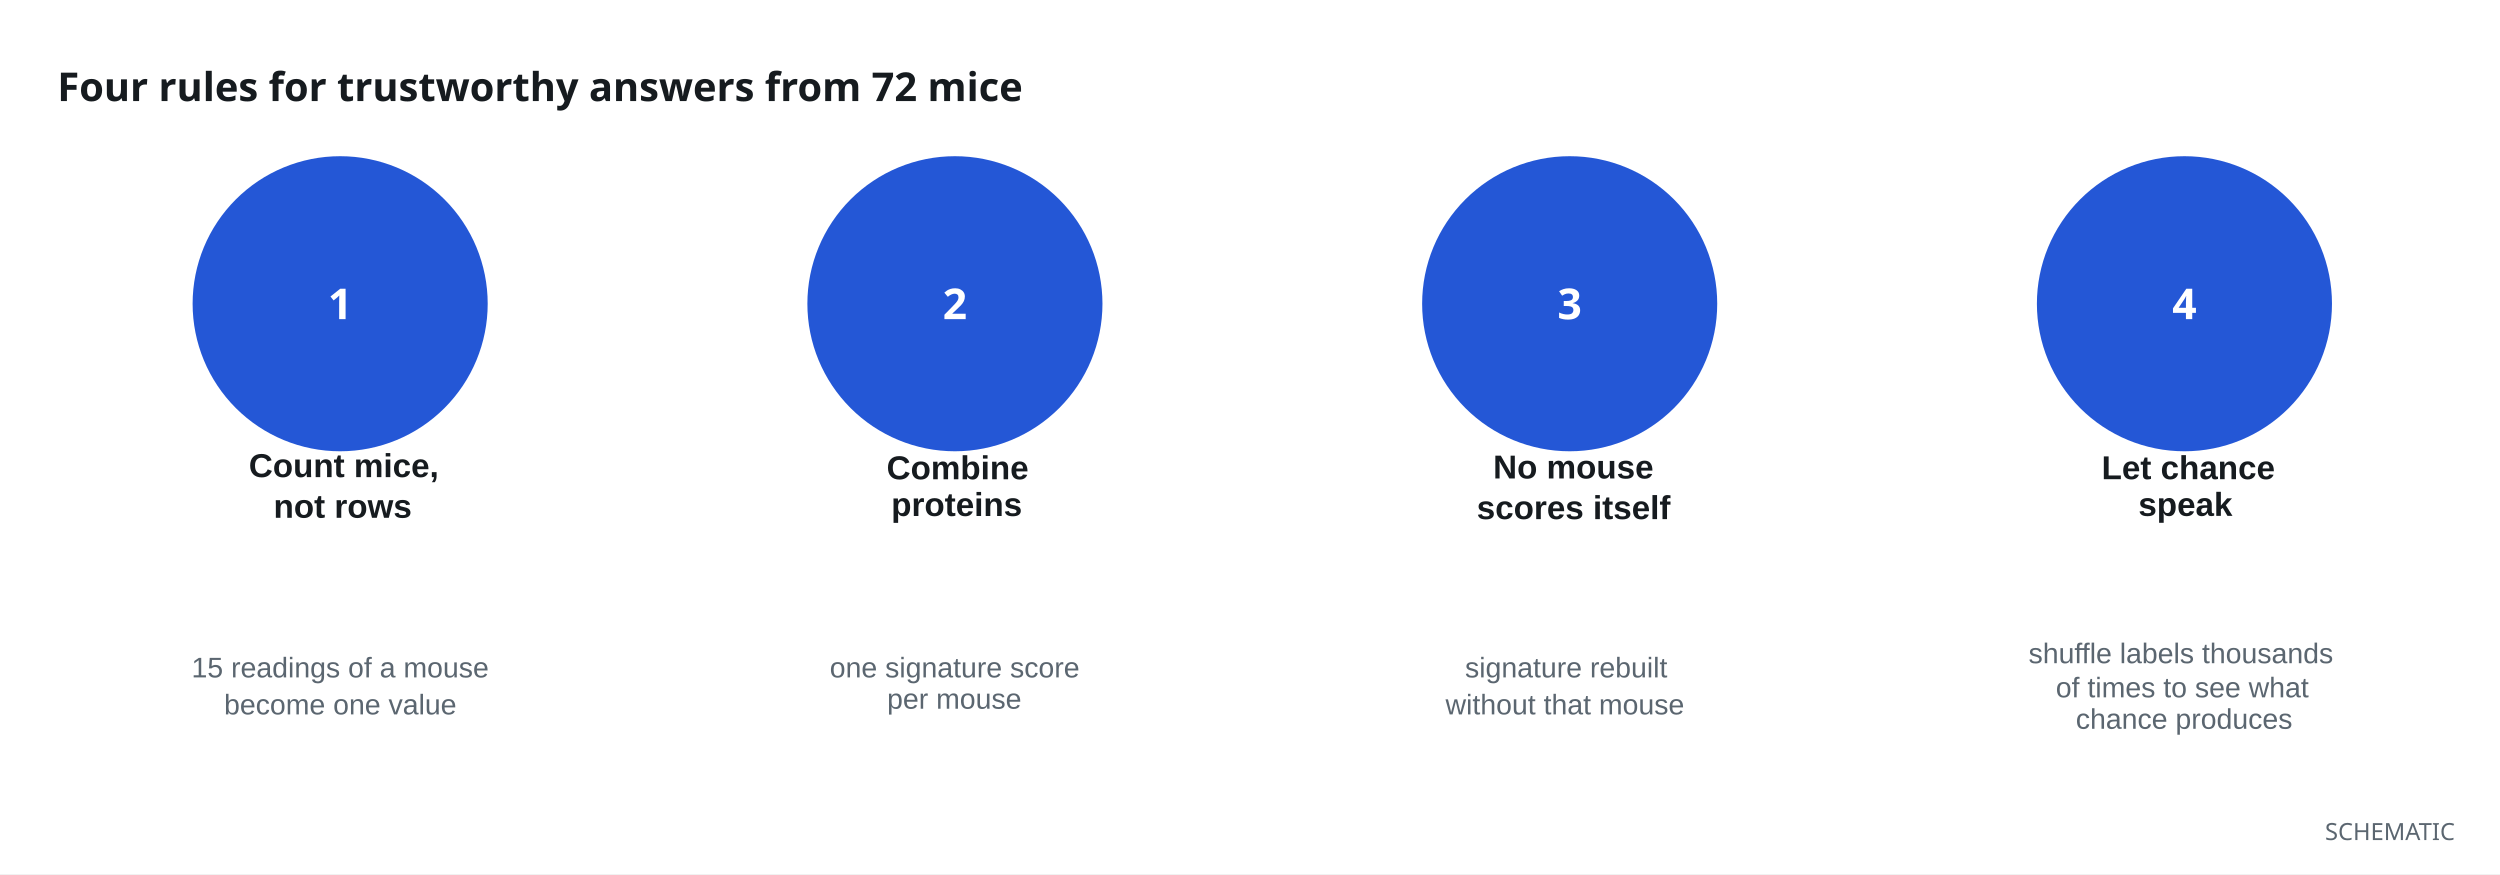
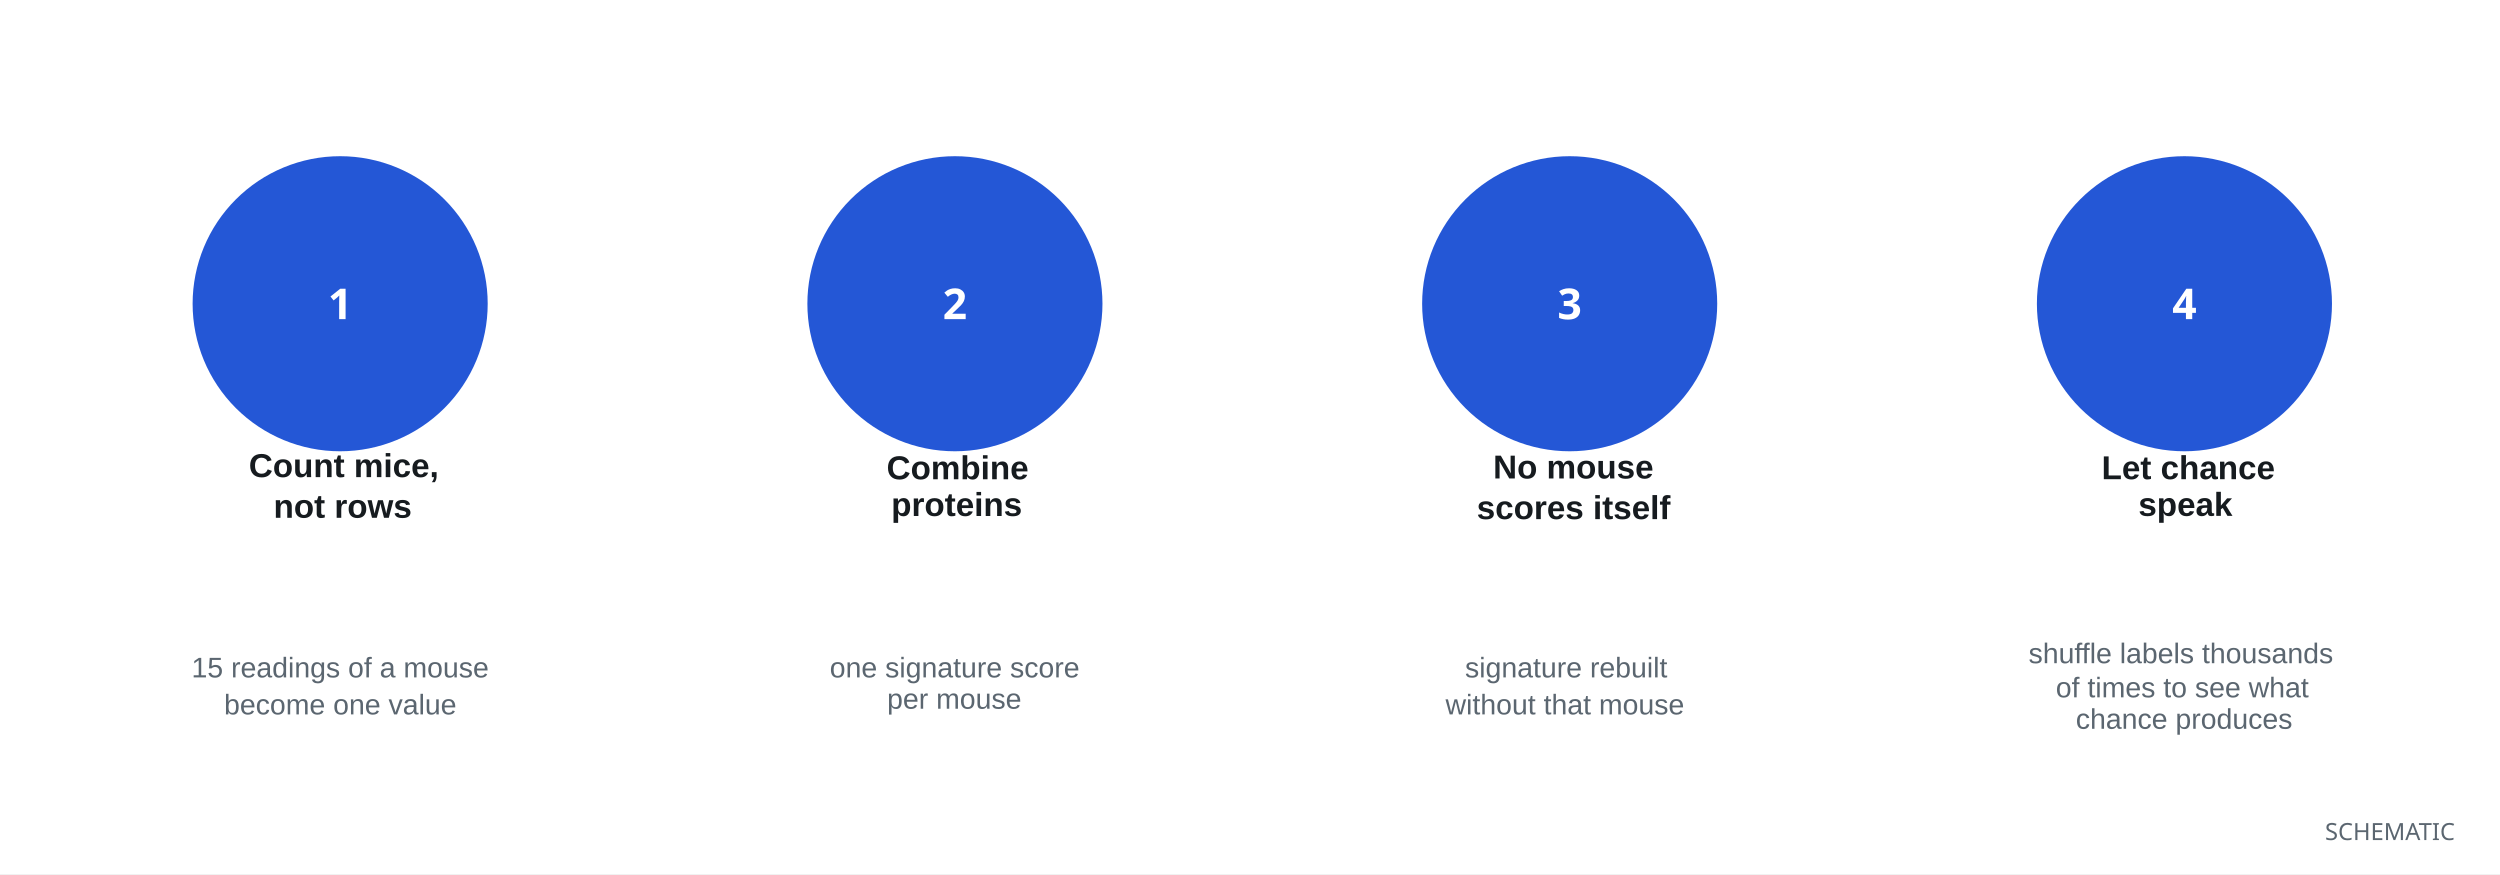
<svg xmlns="http://www.w3.org/2000/svg" width="527.38pt" height="184.388pt" viewBox="0 0 527.38 184.388" version="1.1">
  <defs>
    <style type="text/css">*{stroke-linejoin: round; stroke-linecap: butt}</style>
  </defs>
  <g id="figure_1">
    <g id="patch_1">
      <path d="M 0 184.388  L 527.38 184.388  L 527.38 -0  L 0 -0  z " style="fill: #ffffff" />
    </g>
    <g id="axes_1">
      <g id="patch_2">
        <path d="M 71.756 95.199  C 80.011 95.199 87.928 91.919 93.765 86.083  C 99.601 80.246 102.881 72.329 102.881 64.074  C 102.881 55.82 99.601 47.903 93.765 42.066  C 87.928 36.229 80.011 32.95 71.756 32.95  C 63.502 32.95 55.585 36.229 49.748 42.066  C 43.911 47.903 40.632 55.82 40.632 64.074  C 40.632 72.329 43.911 80.246 49.748 86.083  C 55.585 91.919 63.502 95.199 71.756 95.199  z " clip-path="url(#p136fe8cc8a)" style="fill: #2457d6" />
      </g>
      <g id="patch_3">
        <path d="M 201.441 95.199  C 209.696 95.199 217.613 91.919 223.45 86.083  C 229.286 80.246 232.566 72.329 232.566 64.074  C 232.566 55.82 229.286 47.903 223.45 42.066  C 217.613 36.229 209.696 32.95 201.441 32.95  C 193.187 32.95 185.27 36.229 179.433 42.066  C 173.596 47.903 170.317 55.82 170.317 64.074  C 170.317 72.329 173.596 80.246 179.433 86.083  C 185.27 91.919 193.187 95.199 201.441 95.199  z " clip-path="url(#p136fe8cc8a)" style="fill: #2457d6" />
      </g>
      <g id="patch_4">
        <path d="M 331.126 95.199  C 339.381 95.199 347.298 91.919 353.135 86.083  C 358.971 80.246 362.251 72.329 362.251 64.074  C 362.251 55.82 358.971 47.903 353.135 42.066  C 347.298 36.229 339.381 32.95 331.126 32.95  C 322.872 32.95 314.955 36.229 309.118 42.066  C 303.281 47.903 300.002 55.82 300.002 64.074  C 300.002 72.329 303.281 80.246 309.118 86.083  C 314.955 91.919 322.872 95.199 331.126 95.199  z " clip-path="url(#p136fe8cc8a)" style="fill: #2457d6" />
      </g>
      <g id="patch_5">
        <path d="M 460.811 95.199  C 469.066 95.199 476.983 91.919 482.82 86.083  C 488.656 80.246 491.936 72.329 491.936 64.074  C 491.936 55.82 488.656 47.903 482.82 42.066  C 476.983 36.229 469.066 32.95 460.811 32.95  C 452.557 32.95 444.64 36.229 438.803 42.066  C 432.966 47.903 429.687 55.82 429.687 64.074  C 429.687 72.329 432.966 80.246 438.803 86.083  C 444.64 91.919 452.557 95.199 460.811 95.199  z " clip-path="url(#p136fe8cc8a)" style="fill: #2457d6" />
      </g>
      <g id="text_1">
-         <text style="font-weight: 600; font-size: 8.4px; font-family: 'Fraunces'; text-anchor: start; fill: #161b1f" x="12.101" y="21.323" transform="rotate(-0 12.1011 21.3226)">Four rules for trustworthy answers from 72 mice</text>
+         <text style="font-weight: 600; font-size: 9px; font-family: 'Fraunces'; text-anchor: middle; fill: #ffffff" x="71.756" y="67.328" transform="rotate(-0 71.75622 67.32783)">1</text>
      </g>
      <g id="text_2">
-         <text style="font-weight: 600; font-size: 9px; font-family: 'Fraunces'; text-anchor: middle; fill: #ffffff" x="71.756" y="67.328" transform="rotate(-0 71.75622 67.32783)">1</text>
-       </g>
-       <g id="text_3">
        <text style="font-weight: 600; font-size: 7px; font-family: 'IBM Plex Sans', 'Arial', 'DejaVu Sans', sans-serif; fill: #161b1f" transform="translate(52.49638 100.6493)">Count mice,</text>
        <text style="font-weight: 600; font-size: 7px; font-family: 'IBM Plex Sans', 'Arial', 'DejaVu Sans', sans-serif; fill: #161b1f" transform="translate(57.70755 109.2243)">not rows</text>
      </g>
-       <g id="text_4">
+       <g id="text_3">
        <text style="font-size: 6px; font-family: 'IBM Plex Sans', 'Arial', 'DejaVu Sans', sans-serif; fill: #5b6670" transform="translate(40.40294 142.9023)">15 readings of a mouse</text>
        <text style="font-size: 6px; font-family: 'IBM Plex Sans', 'Arial', 'DejaVu Sans', sans-serif; fill: #5b6670" transform="translate(47.26685 150.7023)">become one value</text>
      </g>
-       <g id="text_5">
+       <g id="text_4">
        <text style="font-weight: 600; font-size: 9px; font-family: 'Fraunces'; text-anchor: middle; fill: #ffffff" x="201.441" y="67.328" transform="rotate(-0 201.4413 67.32783)">2</text>
      </g>
-       <g id="text_6">
+       <g id="text_5">
        <text style="font-weight: 600; font-size: 7px; font-family: 'IBM Plex Sans', 'Arial', 'DejaVu Sans', sans-serif; fill: #161b1f" transform="translate(187.0393 101.1076)">Combine</text>
        <text style="font-weight: 600; font-size: 7px; font-family: 'IBM Plex Sans', 'Arial', 'DejaVu Sans', sans-serif; fill: #161b1f" transform="translate(188.0089 108.8497)">proteins</text>
      </g>
-       <g id="text_7">
+       <g id="text_6">
        <text style="font-size: 6px; font-family: 'IBM Plex Sans', 'Arial', 'DejaVu Sans', sans-serif; fill: #5b6670" transform="translate(175.038 142.9023)">one signature score</text>
        <text style="font-size: 6px; font-family: 'IBM Plex Sans', 'Arial', 'DejaVu Sans', sans-serif; fill: #5b6670" transform="translate(187.1341 149.5023)">per mouse</text>
      </g>
-       <g id="text_8">
+       <g id="text_7">
        <text style="font-weight: 600; font-size: 9px; font-family: 'Fraunces'; text-anchor: middle; fill: #ffffff" x="331.126" y="67.328" transform="rotate(-0 331.1263 67.32783)">3</text>
      </g>
-       <g id="text_9">
+       <g id="text_8">
        <text style="font-weight: 600; font-size: 7px; font-family: 'IBM Plex Sans', 'Arial', 'DejaVu Sans', sans-serif; fill: #161b1f" transform="translate(314.9776 100.9397)">No mouse</text>
        <text style="font-weight: 600; font-size: 7px; font-family: 'IBM Plex Sans', 'Arial', 'DejaVu Sans', sans-serif; fill: #161b1f" transform="translate(311.5192 109.5076)">scores itself</text>
      </g>
-       <g id="text_10">
+       <g id="text_9">
        <text style="font-size: 6px; font-family: 'IBM Plex Sans', 'Arial', 'DejaVu Sans', sans-serif; fill: #5b6670" transform="translate(309.0463 142.9023)">signature rebuilt</text>
        <text style="font-size: 6px; font-family: 'IBM Plex Sans', 'Arial', 'DejaVu Sans', sans-serif; fill: #5b6670" transform="translate(304.9405 150.7023)">without that mouse</text>
      </g>
-       <g id="text_11">
+       <g id="text_10">
        <text style="font-weight: 600; font-size: 9px; font-family: 'Fraunces'; text-anchor: middle; fill: #ffffff" x="460.811" y="67.328" transform="rotate(-0 460.8113 67.32783)">4</text>
      </g>
-       <g id="text_12">
+       <g id="text_11">
        <text style="font-weight: 600; font-size: 7px; font-family: 'IBM Plex Sans', 'Arial', 'DejaVu Sans', sans-serif; fill: #161b1f" transform="translate(443.3365 101.0868)">Let chance</text>
        <text style="font-weight: 600; font-size: 7px; font-family: 'IBM Plex Sans', 'Arial', 'DejaVu Sans', sans-serif; fill: #161b1f" transform="translate(451.0879 108.8289)">speak</text>
      </g>
-       <g id="text_13">
+       <g id="text_12">
        <text style="font-size: 6px; font-family: 'IBM Plex Sans', 'Arial', 'DejaVu Sans', sans-serif; fill: #5b6670" transform="translate(427.9276 139.9023)">shuffle labels thousands</text>
        <text style="font-size: 6px; font-family: 'IBM Plex Sans', 'Arial', 'DejaVu Sans', sans-serif; fill: #5b6670" transform="translate(433.6768 147.1023)">of times to see what</text>
        <text style="font-size: 6px; font-family: 'IBM Plex Sans', 'Arial', 'DejaVu Sans', sans-serif; fill: #5b6670" transform="translate(437.897 153.7384)">chance produces</text>
      </g>
-       <g id="text_14">
+       <g id="text_13">
        <text style="font-size: 5px; font-family: 'IBM Plex Mono'; text-anchor: end; fill: #5b6670" x="517.873" y="177.211" transform="rotate(-0 517.8728 177.2106)">SCHEMATIC</text>
      </g>
    </g>
  </g>
  <defs>
    <clipPath id="p136fe8cc8a">
      <rect x="4.32" y="4.32" width="518.74" height="175.748" />
    </clipPath>
  </defs>
</svg>
